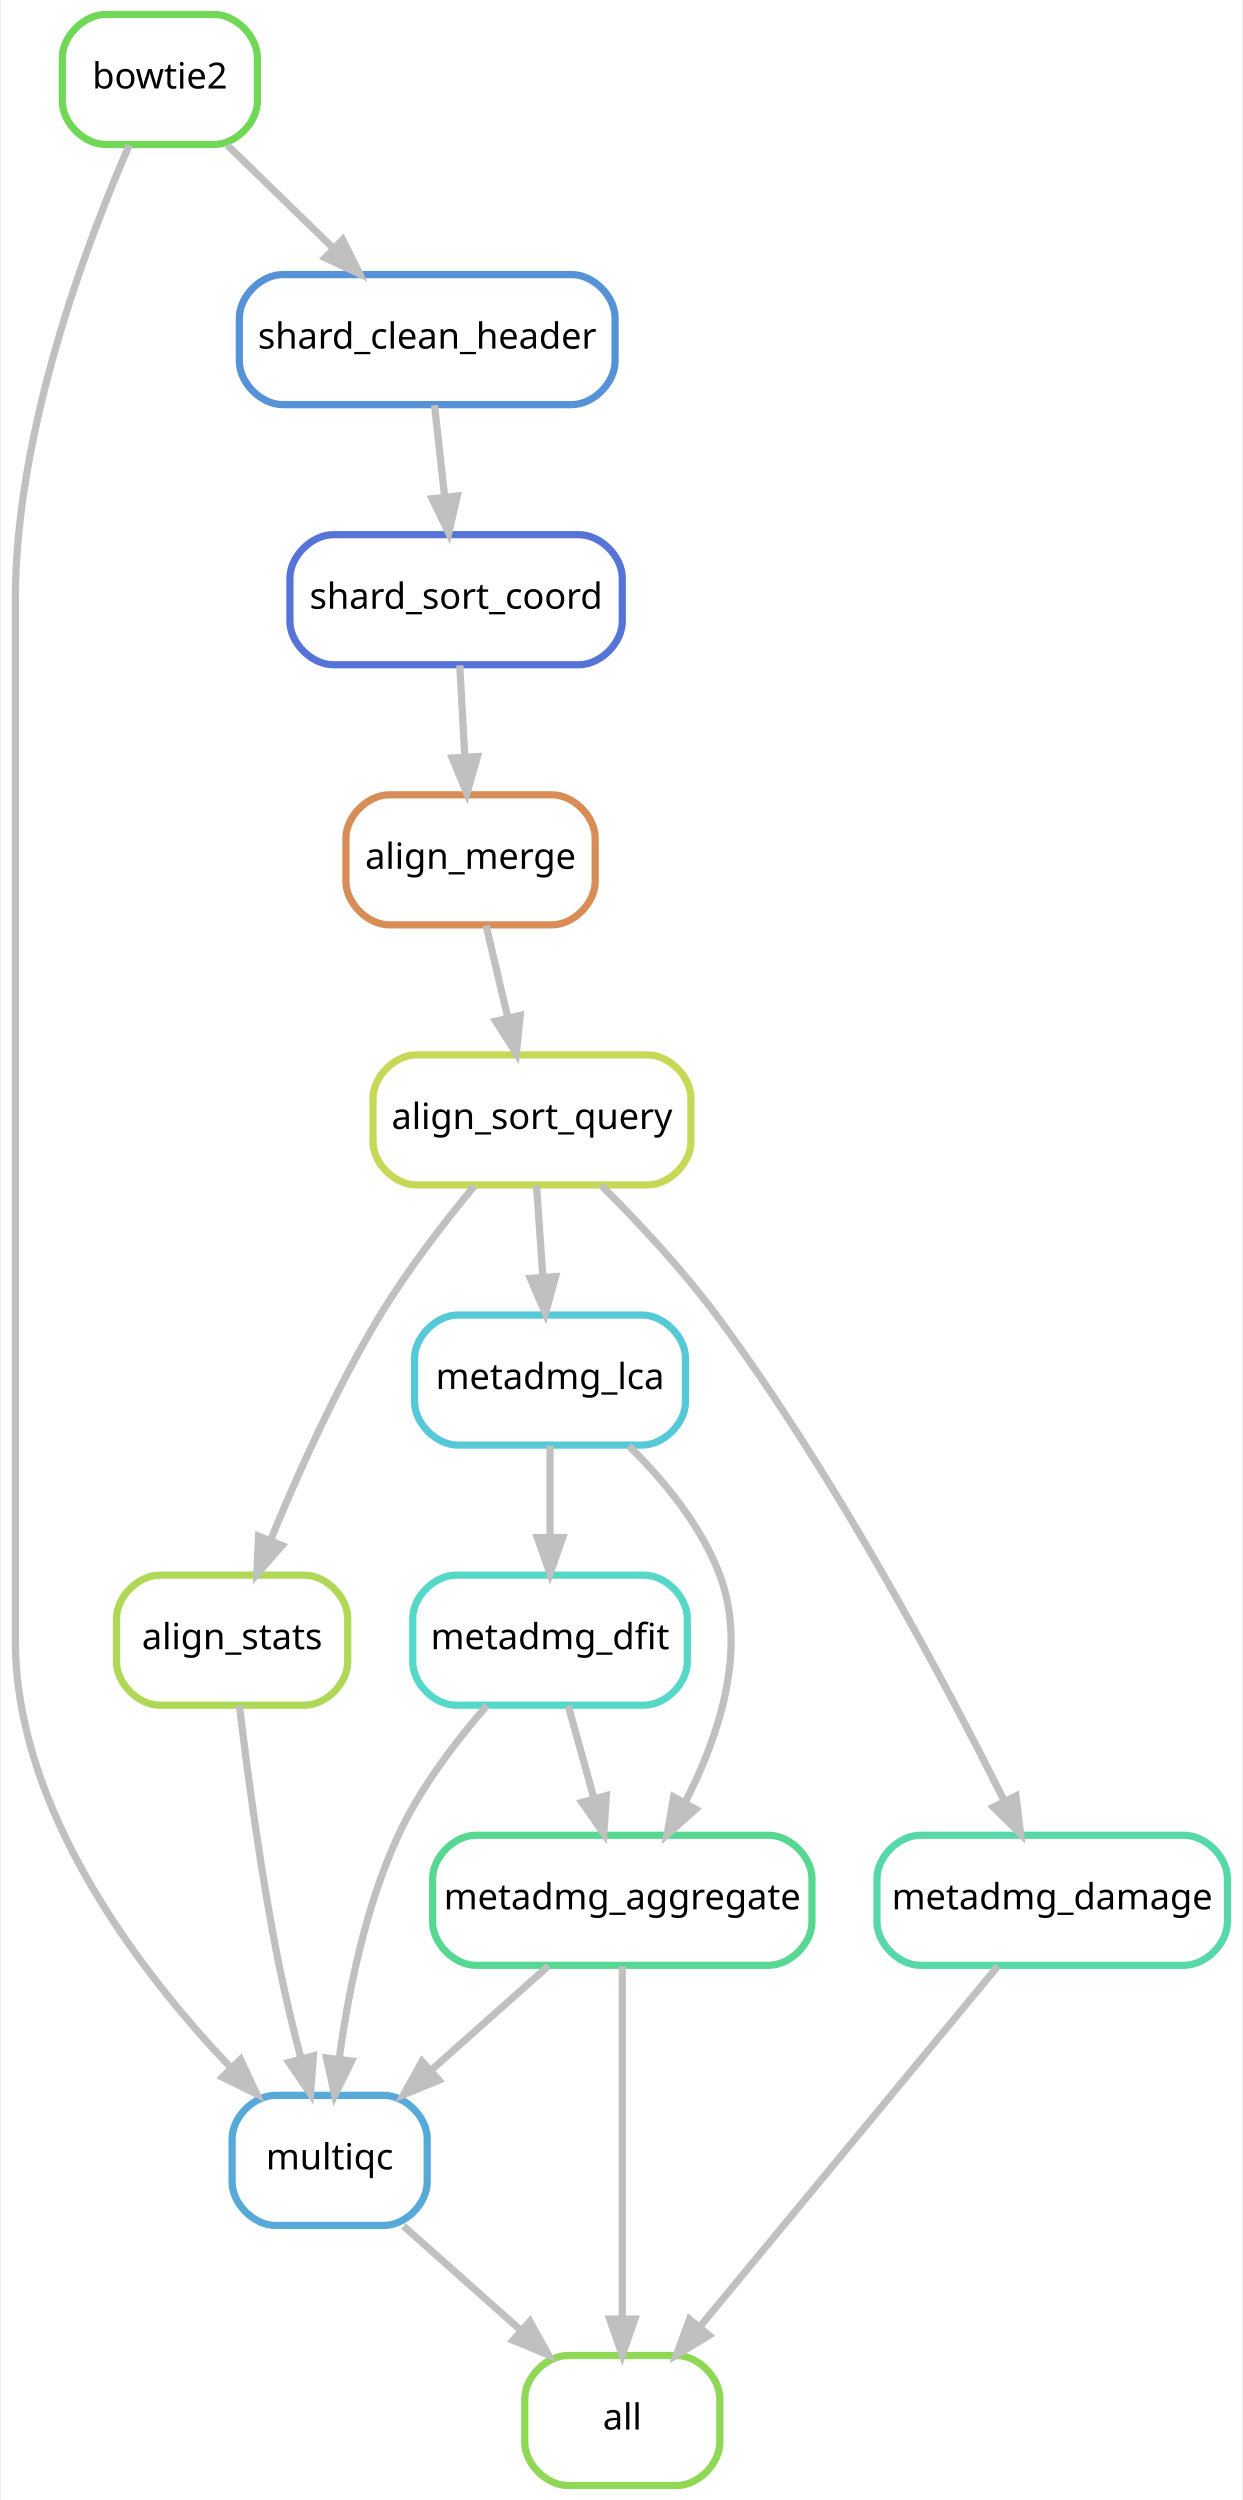
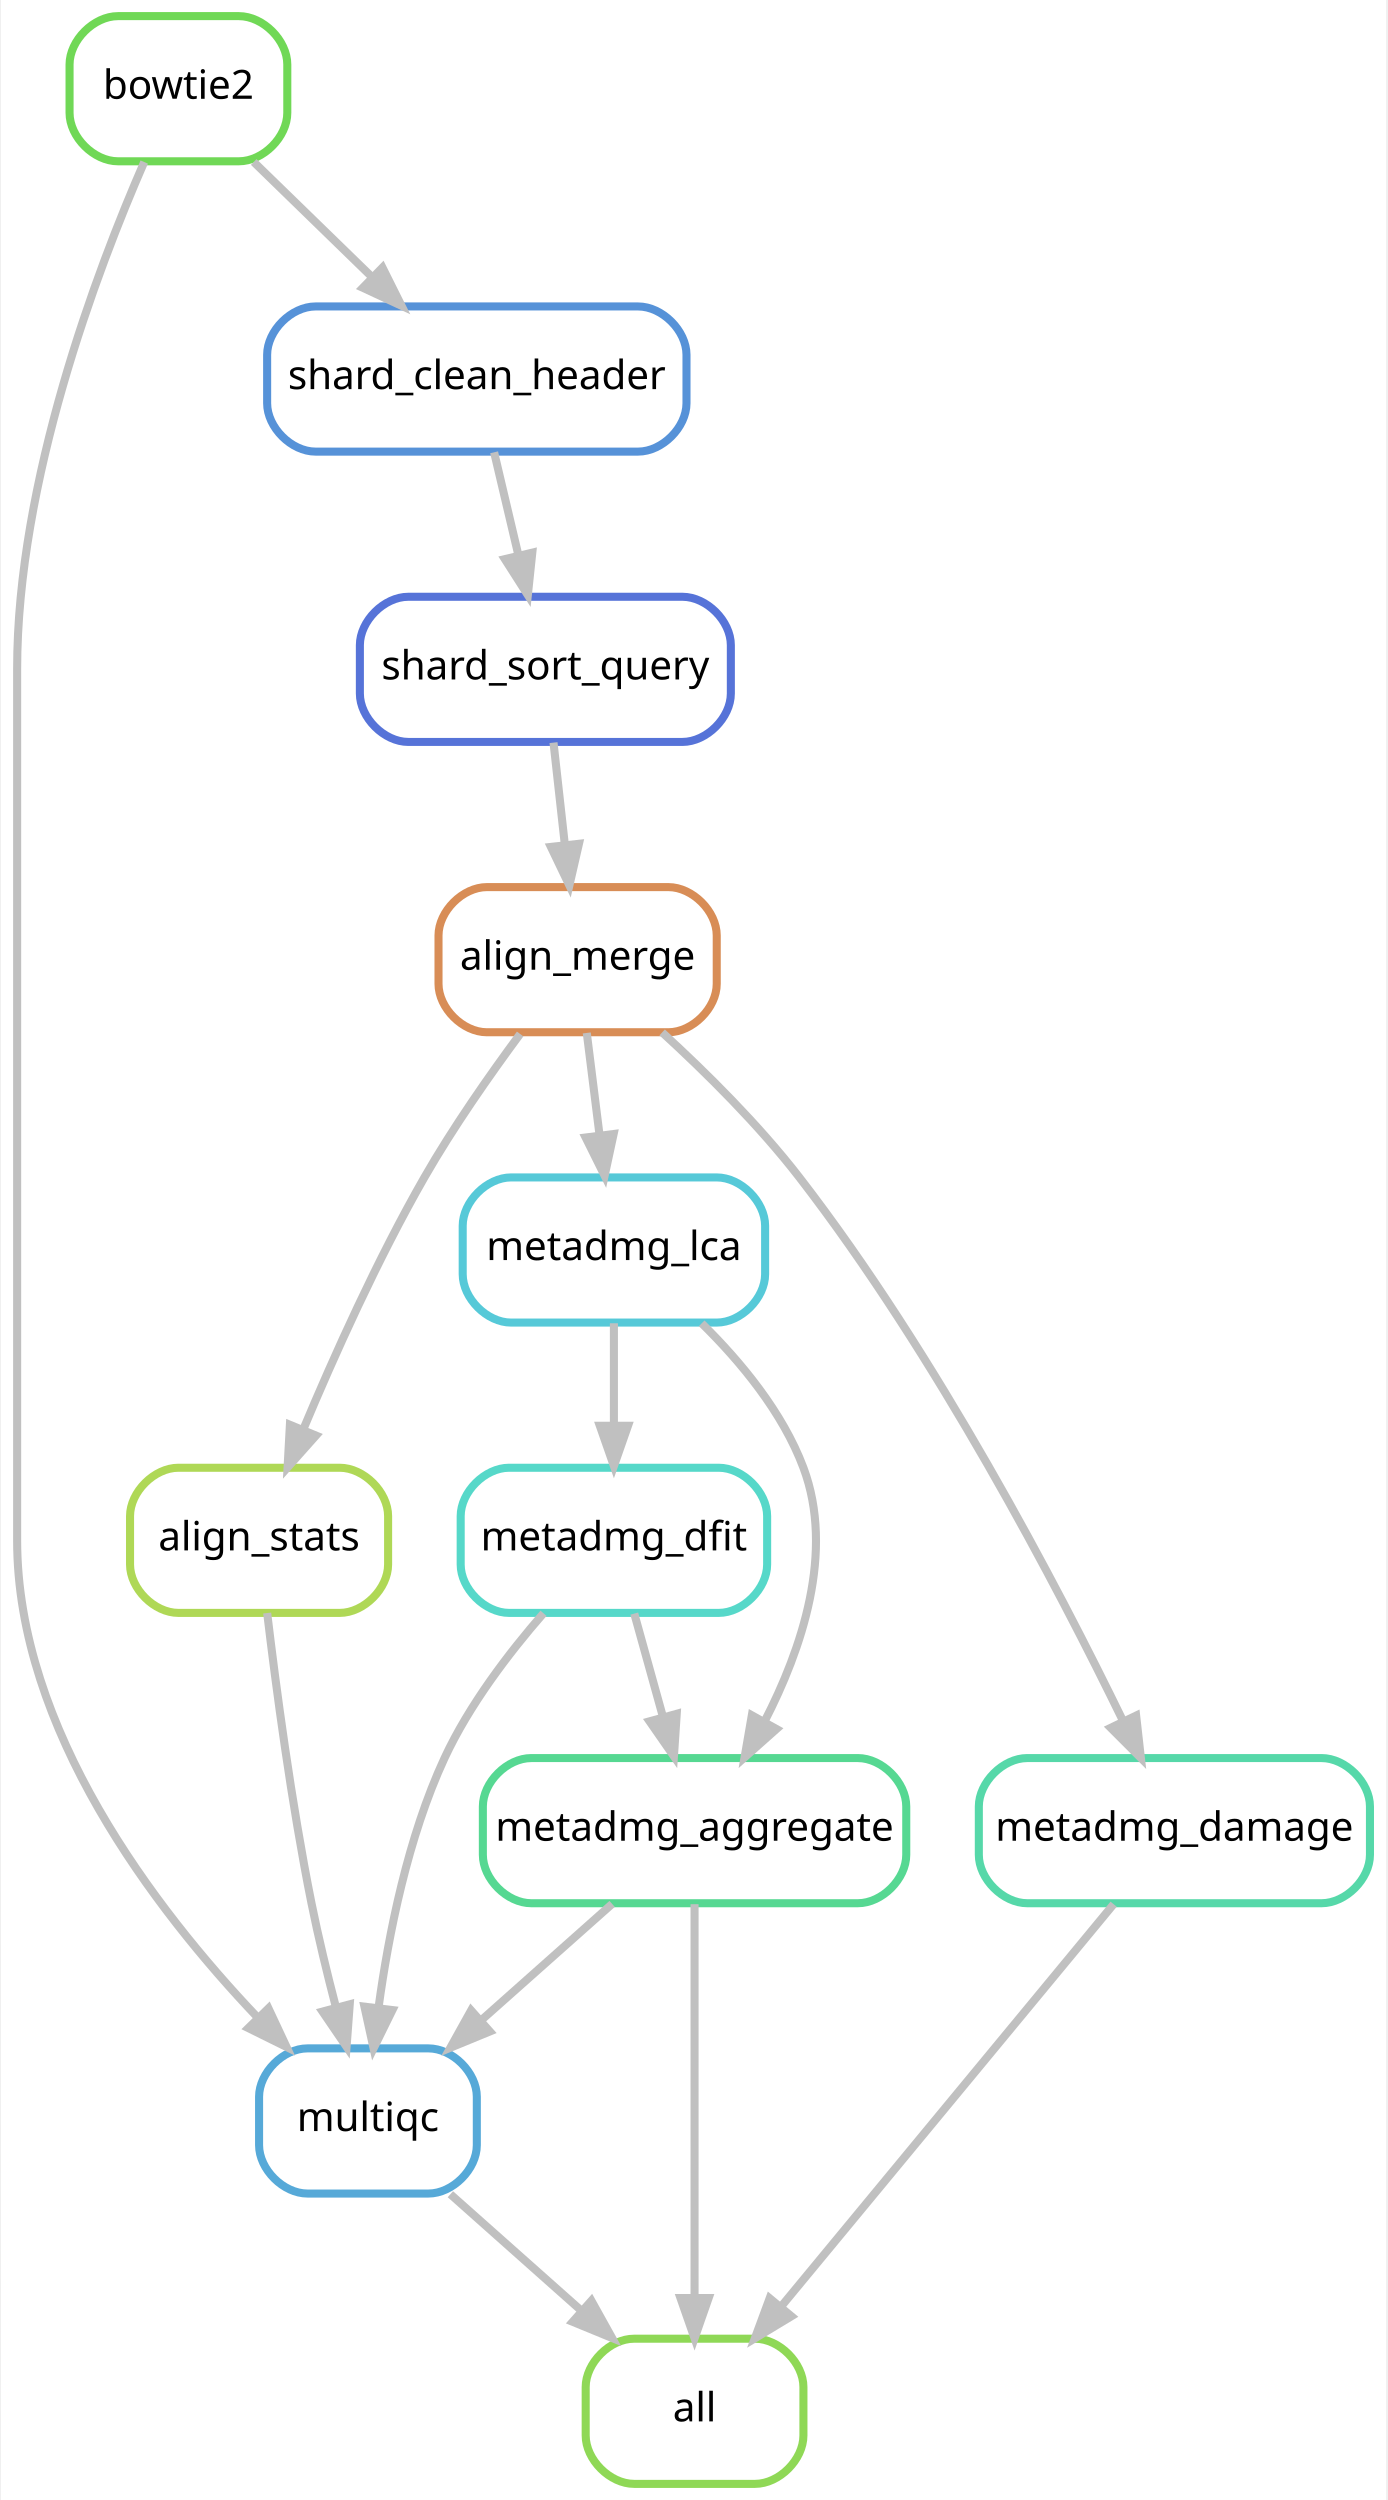
- <svg xmlns="http://www.w3.org/2000/svg" width="344pt" height="692pt" viewBox="0.00 0.00 343.50 692.00">
-   <g id="graph0" class="graph" transform="scale(1 1) rotate(0) translate(4 688)">
-     <polygon fill="#ffffff" stroke="transparent" points="-4,4 -4,-688 339.5,-688 339.5,4 -4,4" />
+ <svg xmlns="http://www.w3.org/2000/svg" width="344pt" height="620pt" viewBox="0.00 0.00 343.50 620.00">
+   <g id="graph0" class="graph" transform="scale(1 1) rotate(0) translate(4 616)">
+     <polygon fill="#ffffff" stroke="transparent" points="-4,4 -4,-616 339.5,-616 339.5,4 -4,4" />
    <g id="node1" class="node">
      <path fill="none" stroke="#8fd856" stroke-width="2" d="M183,-36C183,-36 153,-36 153,-36 147,-36 141,-30 141,-24 141,-24 141,-12 141,-12 141,-6 147,0 153,0 153,0 183,0 183,0 189,0 195,-6 195,-12 195,-12 195,-24 195,-24 195,-30 189,-36 183,-36" />
      <text text-anchor="middle" x="168" y="-15.5" font-family="sans" font-size="10.00" fill="#000000">all</text>
    </g>
    <g id="node2" class="node">
      <path fill="none" stroke="#56a9d8" stroke-width="2" d="M102,-108C102,-108 72,-108 72,-108 66,-108 60,-102 60,-96 60,-96 60,-84 60,-84 60,-78 66,-72 72,-72 72,-72 102,-72 102,-72 108,-72 114,-78 114,-84 114,-84 114,-96 114,-96 114,-102 108,-108 102,-108" />
      <text text-anchor="middle" x="87" y="-87.5" font-family="sans" font-size="10.00" fill="#000000">multiqc</text>
    </g>
-     <g id="edge2" class="edge">
+     <g id="edge1" class="edge">
      <path fill="none" stroke="#c0c0c0" stroke-width="2" d="M107.44,-71.831C117.32,-63.048 129.332,-52.371 140.045,-42.849" />
      <polygon fill="#c0c0c0" stroke="#c0c0c0" stroke-width="2" points="142.418,-45.422 147.567,-36.163 137.767,-40.191 142.418,-45.422" />
    </g>
    <g id="node3" class="node">
-       <path fill="none" stroke="#70d856" stroke-width="2" d="M55,-684C55,-684 25,-684 25,-684 19,-684 13,-678 13,-672 13,-672 13,-660 13,-660 13,-654 19,-648 25,-648 25,-648 55,-648 55,-648 61,-648 67,-654 67,-660 67,-660 67,-672 67,-672 67,-678 61,-684 55,-684" />
-       <text text-anchor="middle" x="40" y="-663.5" font-family="sans" font-size="10.00" fill="#000000">bowtie2</text>
+       <path fill="none" stroke="#70d856" stroke-width="2" d="M55,-612C55,-612 25,-612 25,-612 19,-612 13,-606 13,-600 13,-600 13,-588 13,-588 13,-582 19,-576 25,-576 25,-576 55,-576 55,-576 61,-576 67,-582 67,-588 67,-588 67,-600 67,-600 67,-606 61,-612 55,-612" />
+       <text text-anchor="middle" x="40" y="-591.5" font-family="sans" font-size="10.00" fill="#000000">bowtie2</text>
    </g>
    <g id="edge5" class="edge">
-       <path fill="none" stroke="#c0c0c0" stroke-width="2" d="M31.517,-647.81C19.775,-620.922 0,-568.704 0,-522 0,-522 0,-522 0,-234 0,-187.212 34.064,-142.595 59.562,-115.752" />
+       <path fill="none" stroke="#c0c0c0" stroke-width="2" d="M31.517,-575.81C19.775,-548.922 0,-496.704 0,-450 0,-450 0,-450 0,-234 0,-187.212 34.064,-142.595 59.562,-115.752" />
      <polygon fill="#c0c0c0" stroke="#c0c0c0" stroke-width="2" points="62.327,-117.932 66.822,-108.338 57.325,-113.035 62.327,-117.932" />
    </g>
-     <g id="node8" class="node">
-       <path fill="none" stroke="#5692d8" stroke-width="2" d="M154,-612C154,-612 74,-612 74,-612 68,-612 62,-606 62,-600 62,-600 62,-588 62,-588 62,-582 68,-576 74,-576 74,-576 154,-576 154,-576 160,-576 166,-582 166,-588 166,-588 166,-600 166,-600 166,-606 160,-612 154,-612" />
-       <text text-anchor="middle" x="114" y="-591.5" font-family="sans" font-size="10.00" fill="#000000">shard_clean_header</text>
+     <g id="node7" class="node">
+       <path fill="none" stroke="#5692d8" stroke-width="2" d="M154,-540C154,-540 74,-540 74,-540 68,-540 62,-534 62,-528 62,-528 62,-516 62,-516 62,-510 68,-504 74,-504 74,-504 154,-504 154,-504 160,-504 166,-510 166,-516 166,-516 166,-528 166,-528 166,-534 160,-540 154,-540" />
+       <text text-anchor="middle" x="114" y="-519.5" font-family="sans" font-size="10.00" fill="#000000">shard_clean_header</text>
    </g>
-     <g id="edge12" class="edge">
-       <path fill="none" stroke="#c0c0c0" stroke-width="2" d="M58.673,-647.831C67.525,-639.219 78.249,-628.785 87.889,-619.405" />
-       <polygon fill="#c0c0c0" stroke="#c0c0c0" stroke-width="2" points="90.606,-621.645 95.333,-612.163 85.725,-616.628 90.606,-621.645" />
+     <g id="edge11" class="edge">
+       <path fill="none" stroke="#c0c0c0" stroke-width="2" d="M58.673,-575.831C67.525,-567.219 78.249,-556.785 87.889,-547.405" />
+       <polygon fill="#c0c0c0" stroke="#c0c0c0" stroke-width="2" points="90.606,-549.645 95.333,-540.163 85.725,-544.628 90.606,-549.645" />
    </g>
    <g id="node4" class="node">
      <path fill="none" stroke="#afd856" stroke-width="2" d="M80,-252C80,-252 40,-252 40,-252 34,-252 28,-246 28,-240 28,-240 28,-228 28,-228 28,-222 34,-216 40,-216 40,-216 80,-216 80,-216 86,-216 92,-222 92,-228 92,-228 92,-240 92,-240 92,-246 86,-252 80,-252" />
      <text text-anchor="middle" x="60" y="-231.5" font-family="sans" font-size="10.00" fill="#000000">align_stats</text>
    </g>
-     <g id="edge7" class="edge">
+     <g id="edge4" class="edge">
      <path fill="none" stroke="#c0c0c0" stroke-width="2" d="M62.011,-215.97C64.185,-197.729 68.017,-168.763 73,-144 74.693,-135.588 76.89,-126.531 79.041,-118.283" />
      <polygon fill="#c0c0c0" stroke="#c0c0c0" stroke-width="2" points="82.488,-118.943 81.698,-108.378 75.727,-117.129 82.488,-118.943" />
    </g>
    <g id="node5" class="node">
-       <path fill="none" stroke="#c6d856" stroke-width="2" d="M175,-396C175,-396 111,-396 111,-396 105,-396 99,-390 99,-384 99,-384 99,-372 99,-372 99,-366 105,-360 111,-360 111,-360 175,-360 175,-360 181,-360 187,-366 187,-372 187,-372 187,-384 187,-384 187,-390 181,-396 175,-396" />
-       <text text-anchor="middle" x="143" y="-375.5" font-family="sans" font-size="10.00" fill="#000000">align_sort_query</text>
+       <path fill="none" stroke="#d88d56" stroke-width="2" d="M161.5,-396C161.5,-396 116.5,-396 116.5,-396 110.5,-396 104.5,-390 104.5,-384 104.5,-384 104.5,-372 104.5,-372 104.5,-366 110.5,-360 116.5,-360 116.5,-360 161.5,-360 161.5,-360 167.5,-360 173.5,-366 173.5,-372 173.5,-372 173.5,-384 173.5,-384 173.5,-390 167.5,-396 161.5,-396" />
+       <text text-anchor="middle" x="139" y="-375.5" font-family="sans" font-size="10.00" fill="#000000">align_merge</text>
    </g>
    <g id="edge8" class="edge">
-       <path fill="none" stroke="#c0c0c0" stroke-width="2" d="M127.098,-359.784C118.718,-349.663 108.626,-336.599 101,-324 88.923,-304.046 78.118,-279.926 70.636,-261.681" />
-       <polygon fill="#c0c0c0" stroke="#c0c0c0" stroke-width="2" points="73.809,-260.188 66.835,-252.213 67.313,-262.797 73.809,-260.188" />
+       <path fill="none" stroke="#c0c0c0" stroke-width="2" d="M124.746,-359.572C117.204,-349.388 108.067,-336.334 101,-324 89.404,-303.763 78.57,-279.661 70.954,-261.494" />
+       <polygon fill="#c0c0c0" stroke="#c0c0c0" stroke-width="2" points="74.118,-259.985 67.07,-252.074 67.646,-262.653 74.118,-259.985" />
    </g>
-     <g id="node10" class="node">
+     <g id="node9" class="node">
      <path fill="none" stroke="#56c9d8" stroke-width="2" d="M173.5,-324C173.5,-324 122.5,-324 122.5,-324 116.5,-324 110.5,-318 110.5,-312 110.5,-312 110.5,-300 110.5,-300 110.5,-294 116.5,-288 122.5,-288 122.5,-288 173.5,-288 173.5,-288 179.5,-288 185.5,-294 185.5,-300 185.5,-300 185.5,-312 185.5,-312 185.5,-318 179.5,-324 173.5,-324" />
      <text text-anchor="middle" x="148" y="-303.5" font-family="sans" font-size="10.00" fill="#000000">metadmg_lca</text>
    </g>
-     <g id="edge14" class="edge">
-       <path fill="none" stroke="#c0c0c0" stroke-width="2" d="M144.262,-359.831C144.797,-352.131 145.432,-342.974 146.027,-334.417" />
-       <polygon fill="#c0c0c0" stroke="#c0c0c0" stroke-width="2" points="149.52,-334.632 146.721,-324.413 142.537,-334.147 149.52,-334.632" />
+     <g id="edge13" class="edge">
+       <path fill="none" stroke="#c0c0c0" stroke-width="2" d="M141.271,-359.831C142.234,-352.131 143.378,-342.974 144.448,-334.417" />
+       <polygon fill="#c0c0c0" stroke="#c0c0c0" stroke-width="2" points="147.931,-334.77 145.698,-324.413 140.985,-333.902 147.931,-334.77" />
    </g>
-     <g id="node12" class="node">
+     <g id="node11" class="node">
      <path fill="none" stroke="#56d8a9" stroke-width="2" d="M323.5,-180C323.5,-180 250.5,-180 250.5,-180 244.5,-180 238.5,-174 238.5,-168 238.5,-168 238.5,-156 238.5,-156 238.5,-150 244.5,-144 250.5,-144 250.5,-144 323.5,-144 323.5,-144 329.5,-144 335.5,-150 335.5,-156 335.5,-156 335.5,-168 335.5,-168 335.5,-174 329.5,-180 323.5,-180" />
      <text text-anchor="middle" x="287" y="-159.5" font-family="sans" font-size="10.00" fill="#000000">metadmg_damage</text>
    </g>
-     <g id="edge17" class="edge">
-       <path fill="none" stroke="#c0c0c0" stroke-width="2" d="M162.089,-359.972C172.2,-349.906 184.464,-336.835 194,-324 226.918,-279.695 257.173,-222.695 273.755,-189.464" />
-       <polygon fill="#c0c0c0" stroke="#c0c0c0" stroke-width="2" points="276.965,-190.869 278.256,-180.353 270.689,-187.769 276.965,-190.869" />
+     <g id="edge16" class="edge">
+       <path fill="none" stroke="#c0c0c0" stroke-width="2" d="M159.962,-359.965C170.846,-349.999 183.936,-337.024 194,-324 227.928,-280.09 258.05,-222.504 274.295,-189.142" />
+       <polygon fill="#c0c0c0" stroke="#c0c0c0" stroke-width="2" points="277.509,-190.535 278.691,-180.006 271.201,-187.5 277.509,-190.535" />
    </g>
    <g id="node6" class="node">
-       <path fill="none" stroke="#d88d56" stroke-width="2" d="M148.5,-468C148.5,-468 103.5,-468 103.5,-468 97.5,-468 91.5,-462 91.5,-456 91.5,-456 91.5,-444 91.5,-444 91.5,-438 97.5,-432 103.5,-432 103.5,-432 148.5,-432 148.5,-432 154.5,-432 160.5,-438 160.5,-444 160.5,-444 160.5,-456 160.5,-456 160.5,-462 154.5,-468 148.5,-468" />
-       <text text-anchor="middle" x="126" y="-447.5" font-family="sans" font-size="10.00" fill="#000000">align_merge</text>
+       <path fill="none" stroke="#5673d8" stroke-width="2" d="M165,-468C165,-468 97,-468 97,-468 91,-468 85,-462 85,-456 85,-456 85,-444 85,-444 85,-438 91,-432 97,-432 97,-432 165,-432 165,-432 171,-432 177,-438 177,-444 177,-444 177,-456 177,-456 177,-462 171,-468 165,-468" />
+       <text text-anchor="middle" x="131" y="-447.5" font-family="sans" font-size="10.00" fill="#000000">shard_sort_query</text>
    </g>
    <g id="edge9" class="edge">
-       <path fill="none" stroke="#c0c0c0" stroke-width="2" d="M130.29,-431.831C132.108,-424.131 134.27,-414.974 136.291,-406.417" />
-       <polygon fill="#c0c0c0" stroke="#c0c0c0" stroke-width="2" points="139.761,-406.95 138.652,-396.413 132.948,-405.341 139.761,-406.95" />
-     </g>
-     <g id="node7" class="node">
-       <path fill="none" stroke="#5673d8" stroke-width="2" d="M156,-540C156,-540 88,-540 88,-540 82,-540 76,-534 76,-528 76,-528 76,-516 76,-516 76,-510 82,-504 88,-504 88,-504 156,-504 156,-504 162,-504 168,-510 168,-516 168,-516 168,-528 168,-528 168,-534 162,-540 156,-540" />
-       <text text-anchor="middle" x="122" y="-519.5" font-family="sans" font-size="10.00" fill="#000000">shard_sort_coord</text>
+       <path fill="none" stroke="#c0c0c0" stroke-width="2" d="M133.019,-431.831C133.874,-424.131 134.892,-414.974 135.843,-406.417" />
+       <polygon fill="#c0c0c0" stroke="#c0c0c0" stroke-width="2" points="139.328,-406.739 136.954,-396.413 132.371,-405.966 139.328,-406.739" />
    </g>
    <g id="edge10" class="edge">
-       <path fill="none" stroke="#c0c0c0" stroke-width="2" d="M123.009,-503.831C123.437,-496.131 123.946,-486.974 124.421,-478.417" />
-       <polygon fill="#c0c0c0" stroke="#c0c0c0" stroke-width="2" points="127.917,-478.592 124.977,-468.413 120.928,-478.204 127.917,-478.592" />
+       <path fill="none" stroke="#c0c0c0" stroke-width="2" d="M118.29,-503.831C120.108,-496.131 122.27,-486.974 124.29,-478.417" />
+       <polygon fill="#c0c0c0" stroke="#c0c0c0" stroke-width="2" points="127.761,-478.95 126.652,-468.413 120.948,-477.341 127.761,-478.95" />
    </g>
-     <g id="edge11" class="edge">
-       <path fill="none" stroke="#c0c0c0" stroke-width="2" d="M116.019,-575.831C116.874,-568.131 117.892,-558.974 118.843,-550.417" />
-       <polygon fill="#c0c0c0" stroke="#c0c0c0" stroke-width="2" points="122.328,-550.739 119.954,-540.413 115.371,-549.966 122.328,-550.739" />
-     </g>
-     <g id="node9" class="node">
+     <g id="node8" class="node">
      <path fill="none" stroke="#56d8c9" stroke-width="2" d="M174,-252C174,-252 122,-252 122,-252 116,-252 110,-246 110,-240 110,-240 110,-228 110,-228 110,-222 116,-216 122,-216 122,-216 174,-216 174,-216 180,-216 186,-222 186,-228 186,-228 186,-240 186,-240 186,-246 180,-252 174,-252" />
      <text text-anchor="middle" x="148" y="-231.5" font-family="sans" font-size="10.00" fill="#000000">metadmg_dfit</text>
    </g>
-     <g id="edge4" class="edge">
+     <g id="edge7" class="edge">
      <path fill="none" stroke="#c0c0c0" stroke-width="2" d="M130.539,-215.906C121.925,-206.023 112.1,-193.143 106,-180 96.895,-160.384 92.106,-136.336 89.615,-118.035" />
      <polygon fill="#c0c0c0" stroke="#c0c0c0" stroke-width="2" points="93.077,-117.507 88.398,-108.001 86.128,-118.349 93.077,-117.507" />
    </g>
-     <g id="node11" class="node">
+     <g id="node10" class="node">
      <path fill="none" stroke="#56d892" stroke-width="2" d="M208.5,-180C208.5,-180 127.5,-180 127.5,-180 121.5,-180 115.5,-174 115.5,-168 115.5,-168 115.5,-156 115.5,-156 115.5,-150 121.5,-144 127.5,-144 127.5,-144 208.5,-144 208.5,-144 214.5,-144 220.5,-150 220.5,-156 220.5,-156 220.5,-168 220.5,-168 220.5,-174 214.5,-180 208.5,-180" />
      <text text-anchor="middle" x="168" y="-159.5" font-family="sans" font-size="10.00" fill="#000000">metadmg_aggregate</text>
    </g>
    <g id="edge15" class="edge">
      <path fill="none" stroke="#c0c0c0" stroke-width="2" d="M153.047,-215.831C155.209,-208.046 157.785,-198.773 160.185,-190.135" />
      <polygon fill="#c0c0c0" stroke="#c0c0c0" stroke-width="2" points="163.581,-190.985 162.885,-180.413 156.836,-189.112 163.581,-190.985" />
    </g>
-     <g id="edge13" class="edge">
+     <g id="edge12" class="edge">
      <path fill="none" stroke="#c0c0c0" stroke-width="2" d="M148,-287.831C148,-280.131 148,-270.974 148,-262.417" />
      <polygon fill="#c0c0c0" stroke="#c0c0c0" stroke-width="2" points="151.5,-262.413 148,-252.413 144.5,-262.413 151.5,-262.413" />
    </g>
-     <g id="edge16" class="edge">
+     <g id="edge14" class="edge">
      <path fill="none" stroke="#c0c0c0" stroke-width="2" d="M169.767,-287.817C179.472,-278.282 189.86,-265.736 195,-252 202.79,-231.184 194.64,-207.031 185.31,-188.991" />
      <polygon fill="#c0c0c0" stroke="#c0c0c0" stroke-width="2" points="188.321,-187.203 180.402,-180.164 182.203,-190.605 188.321,-187.203" />
    </g>
-     <g id="edge1" class="edge">
+     <g id="edge3" class="edge">
      <path fill="none" stroke="#c0c0c0" stroke-width="2" d="M168,-143.762C168,-119.201 168,-75.247 168,-46.354" />
      <polygon fill="#c0c0c0" stroke="#c0c0c0" stroke-width="2" points="171.5,-46.09 168,-36.09 164.5,-46.09 171.5,-46.09" />
    </g>
    <g id="edge6" class="edge">
      <path fill="none" stroke="#c0c0c0" stroke-width="2" d="M147.56,-143.831C137.679,-135.048 125.668,-124.371 114.955,-114.849" />
      <polygon fill="#c0c0c0" stroke="#c0c0c0" stroke-width="2" points="117.233,-112.191 107.433,-108.163 112.582,-117.422 117.233,-112.191" />
    </g>
-     <g id="edge3" class="edge">
+     <g id="edge2" class="edge">
      <path fill="none" stroke="#c0c0c0" stroke-width="2" d="M271.929,-143.762C251.095,-118.552 213.377,-72.91 189.565,-44.095" />
      <polygon fill="#c0c0c0" stroke="#c0c0c0" stroke-width="2" points="192.017,-41.569 182.949,-36.09 186.621,-46.028 192.017,-41.569" />
    </g>
  </g>
</svg>
